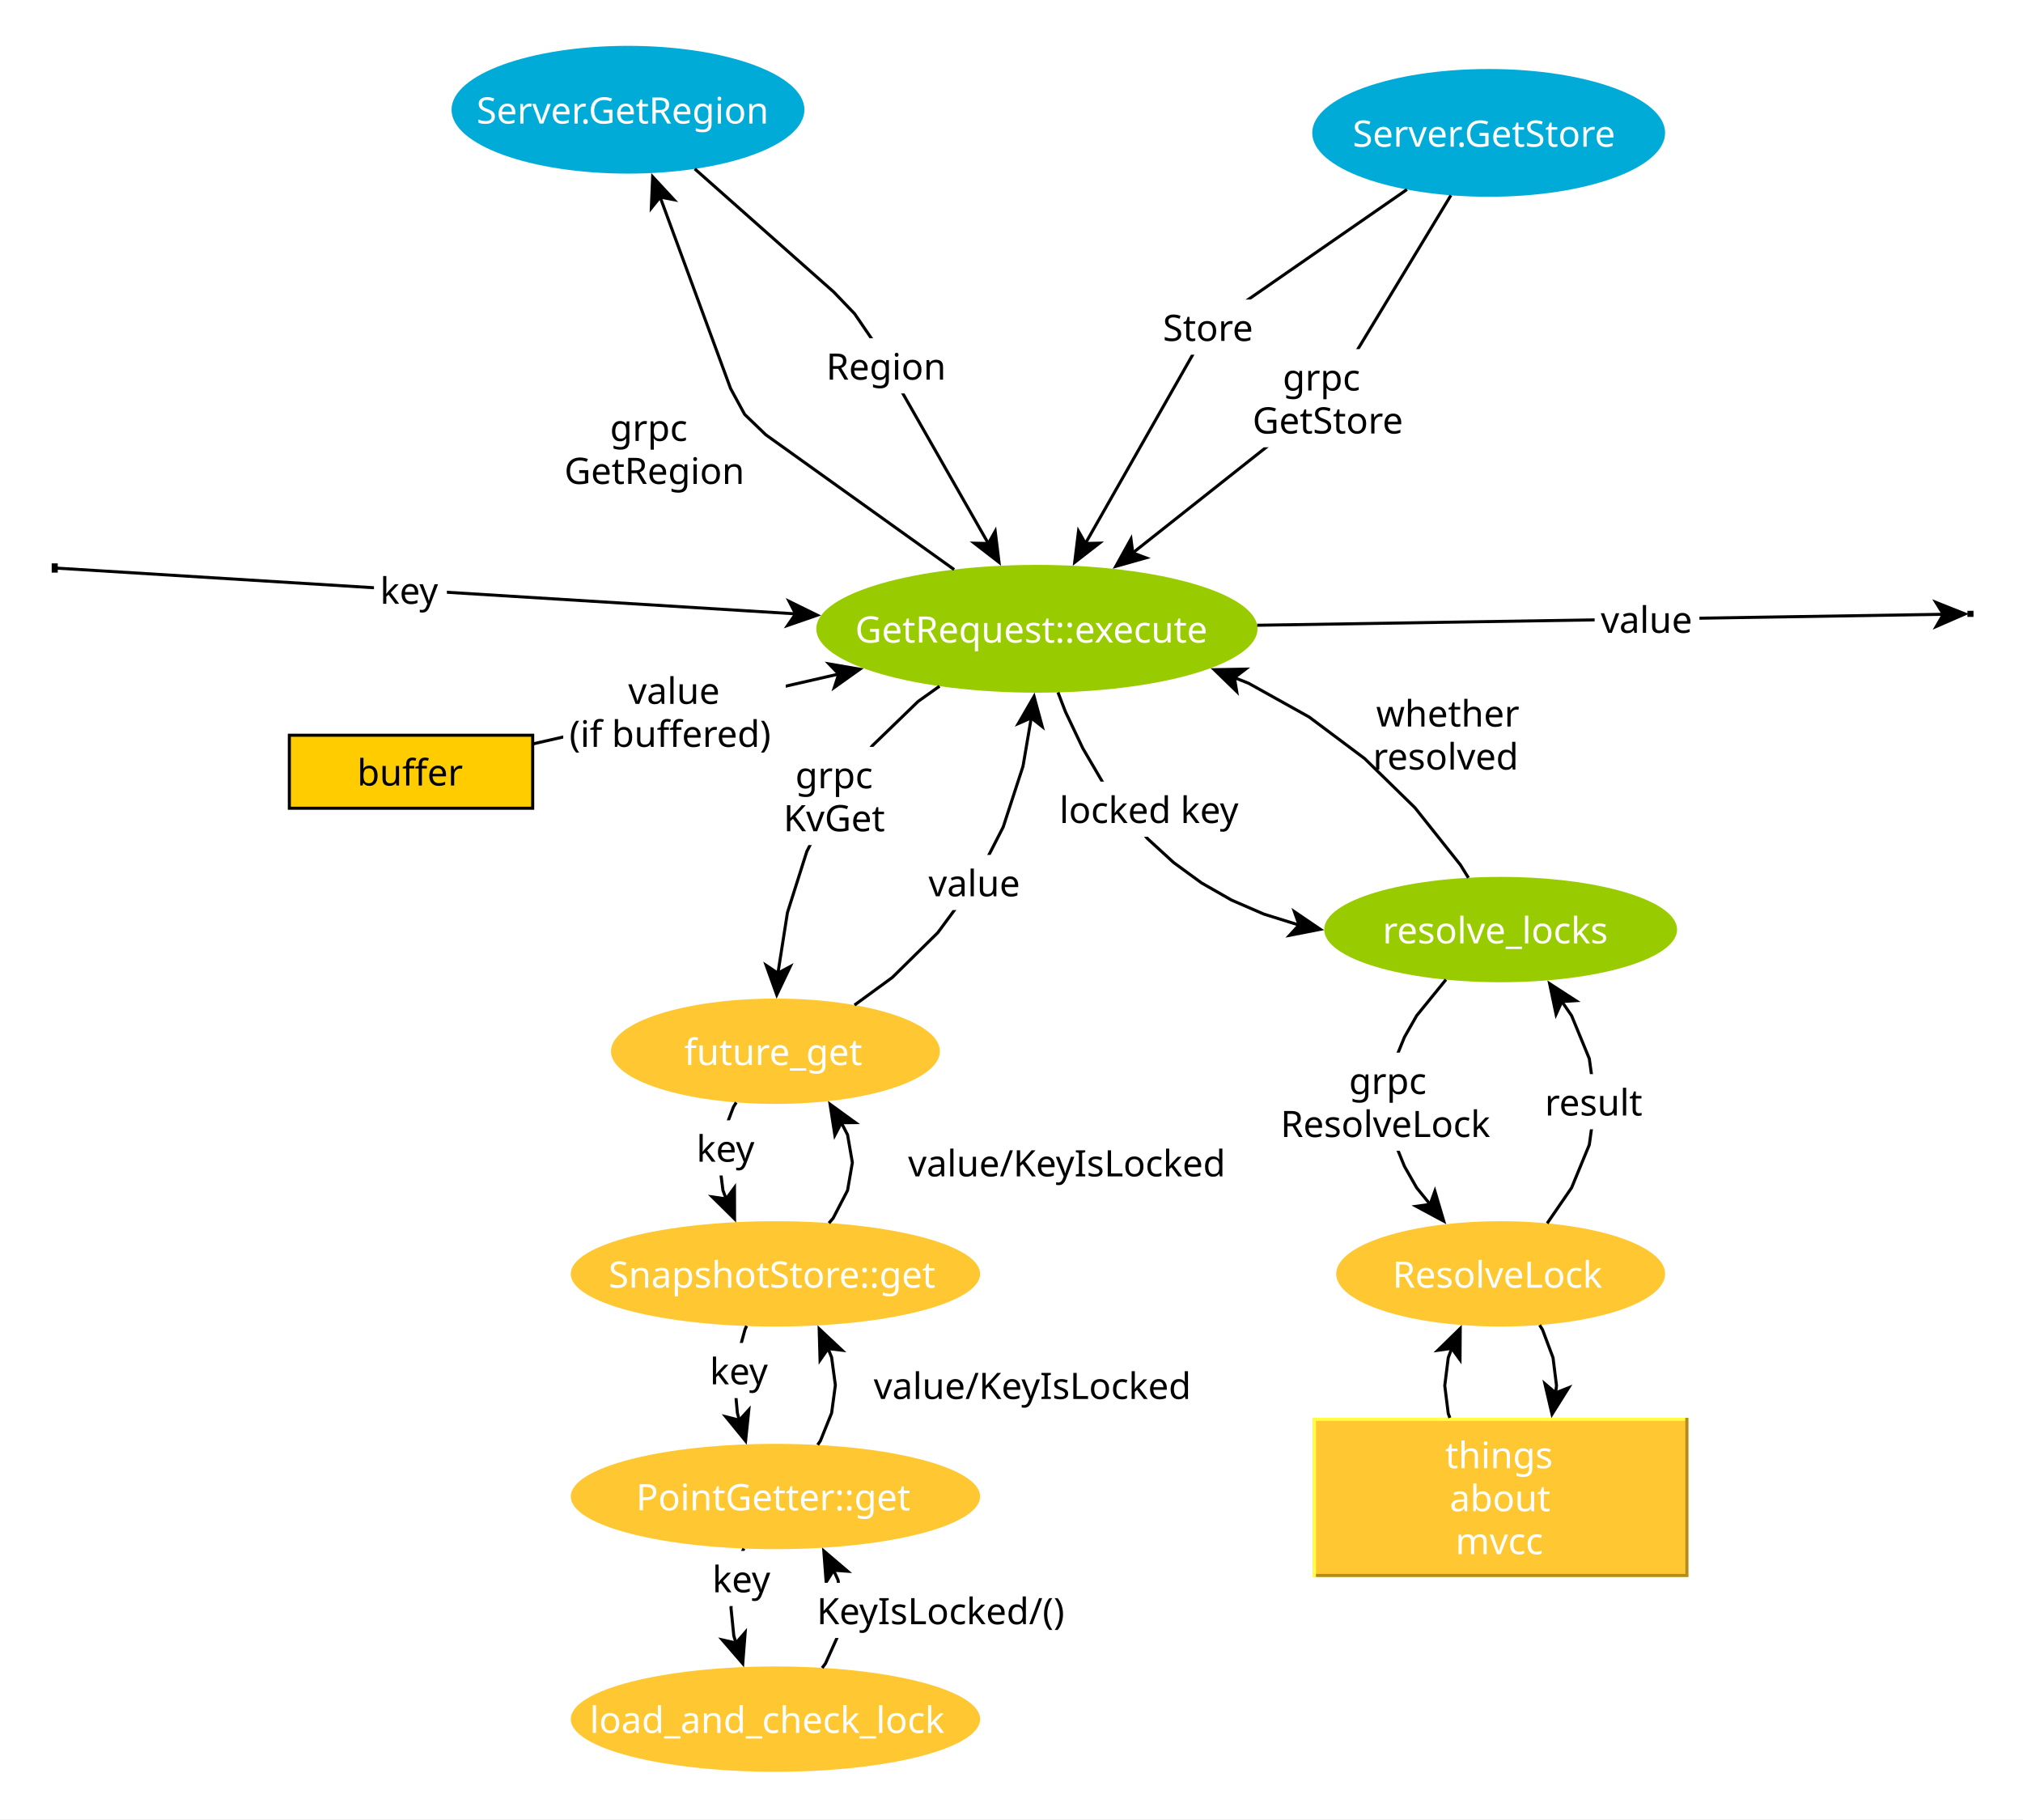
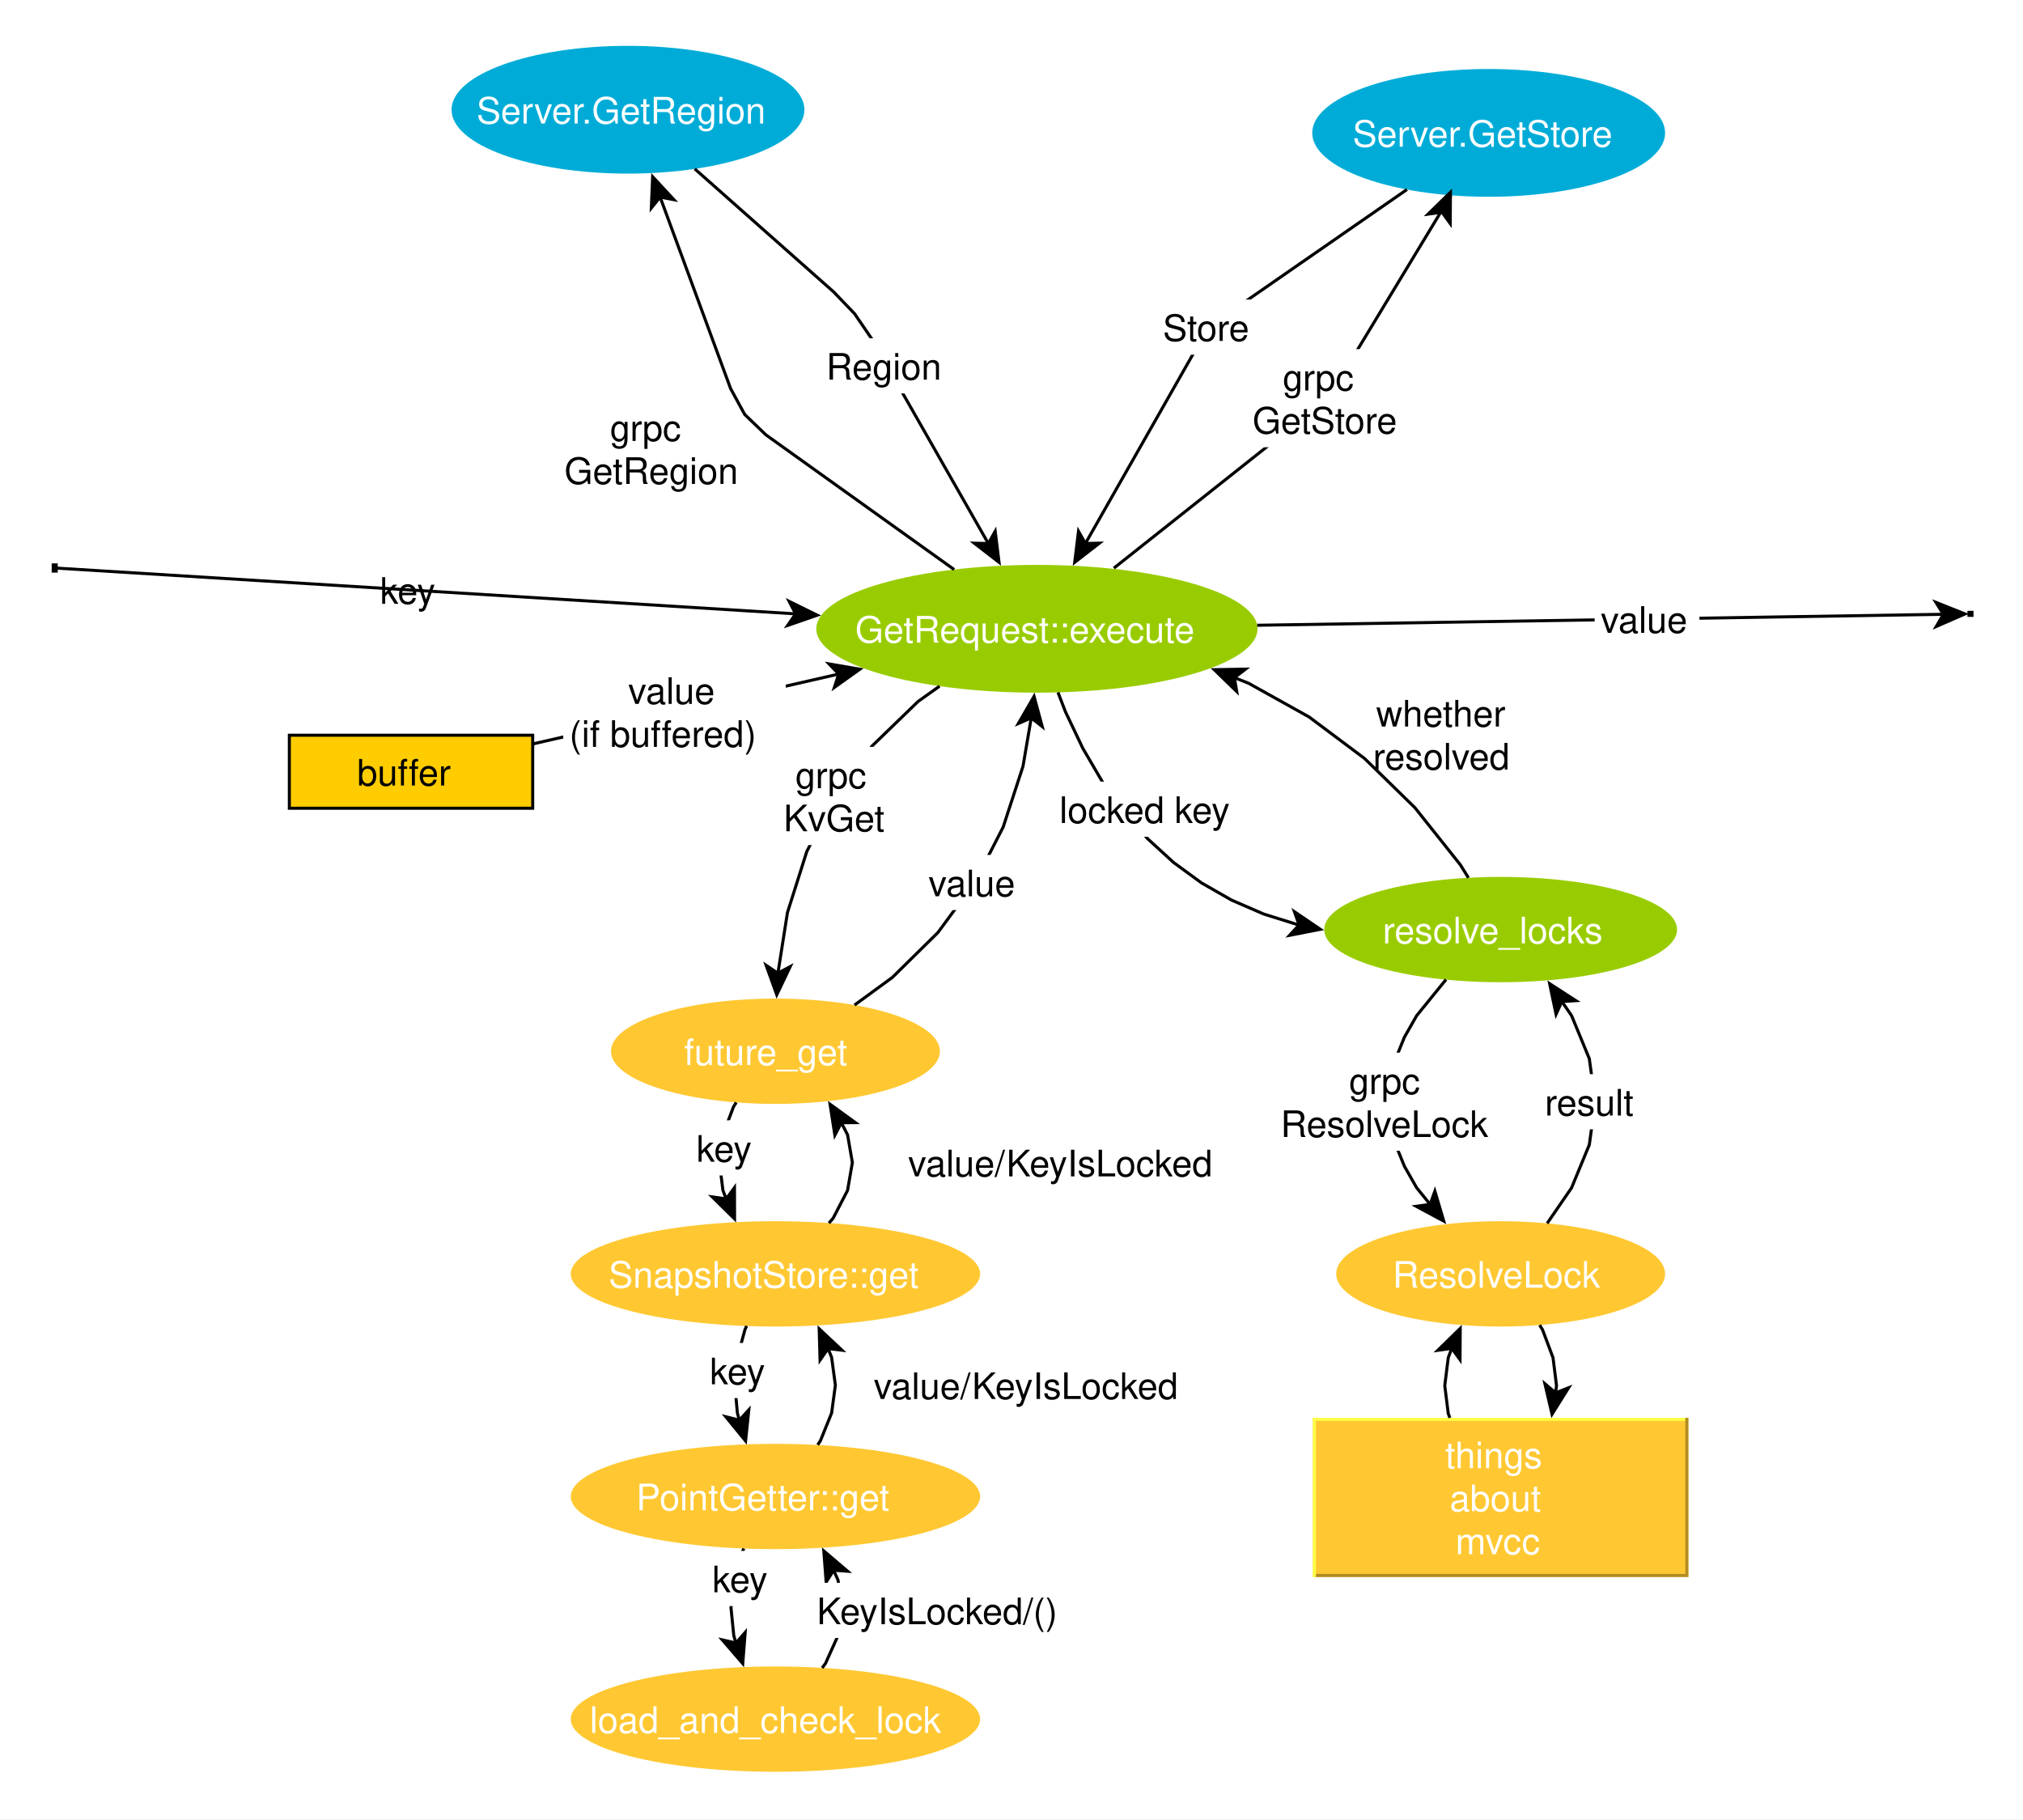
- <svg xmlns="http://www.w3.org/2000/svg" fill-opacity="1" color-rendering="auto" color-interpolation="auto" text-rendering="auto" stroke="black" stroke-linecap="square" width="665" stroke-miterlimit="10" shape-rendering="auto" stroke-opacity="1" fill="black" stroke-dasharray="none" font-weight="normal" stroke-width="1" height="598" font-family="'Dialog'" font-style="normal" stroke-linejoin="miter" font-size="12px" stroke-dashoffset="0" image-rendering="auto">
-   <defs id="genericDefs" />
-   <g>
-     <defs id="defs1">
-       <clipPath clipPathUnits="userSpaceOnUse" id="clipPath1">
-         <path d="M0 0 L665 0 L665 598 L0 598 L0 0 Z" />
-       </clipPath>
-       <clipPath clipPathUnits="userSpaceOnUse" id="clipPath2">
-         <path d="M596 871 L1261 871 L1261 1469 L596 1469 L596 871 Z" />
-       </clipPath>
-     </defs>
-     <g fill="white" text-rendering="geometricPrecision" shape-rendering="geometricPrecision" transform="translate(-596,-871)" stroke="white">
-       <rect x="596" width="665" height="598" y="871" clip-path="url(#clipPath2)" stroke="none" />
-     </g>
-     <g fill="rgb(153,204,0)" text-rendering="geometricPrecision" shape-rendering="geometricPrecision" transform="matrix(1,0,0,1,-596,-871)" stroke="rgb(153,204,0)">
-       <ellipse rx="72.52" ry="21" clip-path="url(#clipPath2)" cx="936.854" cy="1077.682" stroke="none" />
-     </g>
-     <g stroke-linecap="butt" transform="matrix(1,0,0,1,-596,-871)" fill="white" text-rendering="geometricPrecision" font-family="sans-serif" shape-rendering="geometricPrecision" stroke="white" stroke-miterlimit="1.45">
-       <text x="877.103" xml:space="preserve" y="1082.217" clip-path="url(#clipPath2)" stroke="none">GetRequest::execute</text>
-     </g>
-     <g fill="rgb(0,172,215)" text-rendering="geometricPrecision" shape-rendering="geometricPrecision" transform="matrix(1,0,0,1,-596,-871)" stroke="rgb(0,172,215)">
-       <ellipse rx="58" ry="21" clip-path="url(#clipPath2)" cx="802.429" cy="907.067" stroke="none" />
-     </g>
-     <g stroke-linecap="butt" transform="matrix(1,0,0,1,-596,-871)" fill="white" text-rendering="geometricPrecision" font-family="sans-serif" shape-rendering="geometricPrecision" stroke="white" stroke-miterlimit="1.45">
-       <text x="752.653" xml:space="preserve" y="911.602" clip-path="url(#clipPath2)" stroke="none">Server.GetRegion</text>
-     </g>
-     <g fill="rgb(255,204,0)" text-rendering="geometricPrecision" shape-rendering="geometricPrecision" transform="matrix(1,0,0,1,-596,-871)" stroke="rgb(255,204,0)">
-       <rect x="691.111" width="80" height="24" y="1112.67" clip-path="url(#clipPath2)" stroke="none" />
-     </g>
-     <g text-rendering="geometricPrecision" stroke-miterlimit="1.45" shape-rendering="geometricPrecision" transform="matrix(1,0,0,1,-596,-871)" stroke-linecap="butt">
-       <rect fill="none" x="691.111" width="80" height="24" y="1112.67" clip-path="url(#clipPath2)" />
-       <text x="713.401" xml:space="preserve" y="1129.205" clip-path="url(#clipPath2)" font-family="sans-serif" stroke="none">buffer</text>
-     </g>
-     <g fill="rgb(0,172,215)" text-rendering="geometricPrecision" shape-rendering="geometricPrecision" transform="matrix(1,0,0,1,-596,-871)" stroke="rgb(0,172,215)">
-       <ellipse rx="58" ry="21" clip-path="url(#clipPath2)" cx="1085.352" cy="914.682" stroke="none" />
-     </g>
-     <g stroke-linecap="butt" transform="matrix(1,0,0,1,-596,-871)" fill="white" text-rendering="geometricPrecision" font-family="sans-serif" shape-rendering="geometricPrecision" stroke="white" stroke-miterlimit="1.45">
-       <text x="1040.639" xml:space="preserve" y="919.217" clip-path="url(#clipPath2)" stroke="none">Server.GetStore</text>
-     </g>
-     <g fill="rgb(255,200,50)" text-rendering="geometricPrecision" shape-rendering="geometricPrecision" transform="matrix(1,0,0,1,-596,-871)" stroke="rgb(255,200,50)">
-       <ellipse rx="54.062" ry="17.309" clip-path="url(#clipPath2)" cx="850.902" cy="1216.545" stroke="none" />
-     </g>
-     <g stroke-linecap="butt" transform="matrix(1,0,0,1,-596,-871)" fill="white" text-rendering="geometricPrecision" font-family="sans-serif" shape-rendering="geometricPrecision" stroke="white" stroke-miterlimit="1.45">
-       <text x="820.879" xml:space="preserve" y="1221.081" clip-path="url(#clipPath2)" stroke="none">future_get</text>
-     </g>
-     <g fill="rgb(255,204,0)" text-rendering="geometricPrecision" shape-rendering="geometricPrecision" transform="matrix(1,0,0,1,-596,-871)" stroke="rgb(255,204,0)">
-       <rect x="1070.994" width="1" height="1" y="1160.833" clip-path="url(#clipPath2)" stroke="none" />
-     </g>
-     <g text-rendering="geometricPrecision" stroke-miterlimit="1.45" shape-rendering="geometricPrecision" transform="matrix(1,0,0,1,-596,-871)" stroke-linecap="butt">
-       <rect fill="none" x="1070.994" width="1" height="1" y="1160.833" clip-path="url(#clipPath2)" />
-     </g>
-     <g fill="rgb(255,200,50)" text-rendering="geometricPrecision" shape-rendering="geometricPrecision" transform="matrix(1,0,0,1,-596,-871)" stroke="rgb(255,200,50)">
-       <ellipse rx="67.281" ry="17.309" clip-path="url(#clipPath2)" cx="850.902" cy="1289.722" stroke="none" />
-     </g>
-     <g stroke-linecap="butt" transform="matrix(1,0,0,1,-596,-871)" fill="white" text-rendering="geometricPrecision" font-family="sans-serif" shape-rendering="geometricPrecision" stroke="white" stroke-miterlimit="1.45">
-       <text x="796.062" xml:space="preserve" y="1294.257" clip-path="url(#clipPath2)" stroke="none">SnapshotStore::get</text>
-     </g>
-     <g fill="rgb(255,200,50)" text-rendering="geometricPrecision" shape-rendering="geometricPrecision" transform="matrix(1,0,0,1,-596,-871)" stroke="rgb(255,200,50)">
-       <ellipse rx="67.281" ry="17.309" clip-path="url(#clipPath2)" cx="850.902" cy="1362.898" stroke="none" />
-     </g>
-     <g stroke-linecap="butt" transform="matrix(1,0,0,1,-596,-871)" fill="white" text-rendering="geometricPrecision" font-family="sans-serif" shape-rendering="geometricPrecision" stroke="white" stroke-miterlimit="1.45">
-       <text x="805.108" xml:space="preserve" y="1367.434" clip-path="url(#clipPath2)" stroke="none">PointGetter::get</text>
-     </g>
-     <g fill="rgb(255,200,50)" text-rendering="geometricPrecision" shape-rendering="geometricPrecision" transform="matrix(1,0,0,1,-596,-871)" stroke="rgb(255,200,50)">
-       <ellipse rx="67.281" ry="17.309" clip-path="url(#clipPath2)" cx="850.902" cy="1436.075" stroke="none" />
-     </g>
-     <g stroke-linecap="butt" transform="matrix(1,0,0,1,-596,-871)" fill="white" text-rendering="geometricPrecision" font-family="sans-serif" shape-rendering="geometricPrecision" stroke="white" stroke-miterlimit="1.45">
-       <text x="789.859" xml:space="preserve" y="1440.61" clip-path="url(#clipPath2)" stroke="none">load_and_check_lock</text>
-     </g>
-     <g fill="rgb(153,204,0)" text-rendering="geometricPrecision" shape-rendering="geometricPrecision" transform="matrix(1,0,0,1,-596,-871)" stroke="rgb(153,204,0)">
-       <ellipse rx="58" ry="17.309" clip-path="url(#clipPath2)" cx="1089.29" cy="1176.549" stroke="none" />
-     </g>
-     <g stroke-linecap="butt" transform="matrix(1,0,0,1,-596,-871)" fill="white" text-rendering="geometricPrecision" font-family="sans-serif" shape-rendering="geometricPrecision" stroke="white" stroke-miterlimit="1.45">
-       <text x="1050.506" xml:space="preserve" y="1181.085" clip-path="url(#clipPath2)" stroke="none">resolve_locks</text>
-     </g>
-     <g fill="rgb(255,200,50)" text-rendering="geometricPrecision" shape-rendering="geometricPrecision" transform="matrix(1,0,0,1,-596,-871)" stroke="rgb(255,200,50)">
-       <ellipse rx="54.062" ry="17.309" clip-path="url(#clipPath2)" cx="1089.29" cy="1289.722" stroke="none" />
-     </g>
-     <g stroke-linecap="butt" transform="matrix(1,0,0,1,-596,-871)" fill="white" text-rendering="geometricPrecision" font-family="sans-serif" shape-rendering="geometricPrecision" stroke="white" stroke-miterlimit="1.45">
-       <text x="1053.761" xml:space="preserve" y="1294.257" clip-path="url(#clipPath2)" stroke="none">ResolveLock</text>
-     </g>
-     <g fill="rgb(255,204,0)" text-rendering="geometricPrecision" shape-rendering="geometricPrecision" transform="matrix(1,0,0,1,-596,-871)" stroke="rgb(255,204,0)">
-       <rect x="1243.228" width="1" height="1" y="1072.273" clip-path="url(#clipPath2)" stroke="none" />
-     </g>
-     <g text-rendering="geometricPrecision" stroke-miterlimit="1.45" shape-rendering="geometricPrecision" transform="matrix(1,0,0,1,-596,-871)" stroke-linecap="butt">
-       <rect fill="none" x="1243.228" width="1" height="1" y="1072.273" clip-path="url(#clipPath2)" />
-     </g>
-     <g fill="rgb(255,204,0)" text-rendering="geometricPrecision" shape-rendering="geometricPrecision" transform="matrix(1,0,0,1,-596,-871)" stroke="rgb(255,204,0)">
-       <rect x="613.489" width="1" height="2.038" y="1056.682" clip-path="url(#clipPath2)" stroke="none" />
-     </g>
-     <g text-rendering="geometricPrecision" stroke-miterlimit="1.45" shape-rendering="geometricPrecision" transform="matrix(1,0,0,1,-596,-871)" stroke-linecap="butt">
-       <rect fill="none" x="613.489" width="1" height="2.038" y="1056.682" clip-path="url(#clipPath2)" />
-     </g>
-     <g fill="rgb(255,200,50)" text-rendering="geometricPrecision" shape-rendering="geometricPrecision" transform="matrix(1,0,0,1,-596,-871)" stroke="rgb(255,200,50)">
-       <rect x="1027.578" width="123.423" height="52.318" y="1337.03" clip-path="url(#clipPath2)" stroke="none" />
-       <rect x="1027.578" y="1337.03" clip-path="url(#clipPath2)" fill="rgb(255,255,71)" width="1" height="52.318" stroke="none" />
-       <rect x="1028.578" y="1337.03" clip-path="url(#clipPath2)" fill="rgb(255,255,71)" width="121.423" height="1" stroke="none" />
-       <rect x="1028.578" y="1388.349" clip-path="url(#clipPath2)" fill="rgb(178,140,35)" width="122.423" height="1" stroke="none" />
-       <rect x="1150.001" y="1337.03" clip-path="url(#clipPath2)" fill="rgb(178,140,35)" width="1" height="51.318" stroke="none" />
-     </g>
-     <g stroke-linecap="butt" transform="matrix(1,0,0,1,-596,-871)" fill="white" text-rendering="geometricPrecision" font-family="sans-serif" shape-rendering="geometricPrecision" stroke="white" stroke-miterlimit="1.45">
-       <text x="1071.064" xml:space="preserve" y="1353.592" clip-path="url(#clipPath2)" stroke="none">things</text>
-       <text x="1072.546" xml:space="preserve" y="1367.725" clip-path="url(#clipPath2)" stroke="none">about</text>
-       <text x="1074.436" xml:space="preserve" y="1381.858" clip-path="url(#clipPath2)" stroke="none">mvcc</text>
-       <path fill="none" d="M909.649 1058.215 L847.746 1013.921 L840.784 1007.21 L836.16 998.717 L812.853 935.39" clip-path="url(#clipPath2)" stroke="black" />
-       <path fill="black" d="M810.09 927.883 L809.542 940.871 L813.198 936.329 L818.927 937.417 Z" clip-path="url(#clipPath2)" stroke="none" />
-       <text fill="black" x="796.516" xml:space="preserve" y="1015.932" clip-path="url(#clipPath2)" stroke="none">grpc </text>
-       <text fill="black" x="781.516" xml:space="preserve" y="1030.065" clip-path="url(#clipPath2)" stroke="none">GetRegion</text>
-       <path fill="none" d="M824.375 926.505 L870.066 966.976 L876.918 974.121 L882.503 982.295 L921.087 1050.011" clip-path="url(#clipPath2)" stroke="black" />
-       <path fill="black" d="M925.048 1056.962 L923.451 1044.06 L920.592 1049.142 L914.763 1049.011 Z" clip-path="url(#clipPath2)" stroke="none" />
-       <rect x="865.587" width="44.043" height="18.133" y="982.188" clip-path="url(#clipPath2)" stroke="none" />
-       <text fill="black" x="867.587" xml:space="preserve" y="995.79" clip-path="url(#clipPath2)" stroke="none">Region</text>
-       <path fill="none" d="M771.111 1115.535 L872.114 1092.467" clip-path="url(#clipPath2)" stroke="black" />
-       <path fill="black" d="M879.913 1090.686 L867.101 1088.483 L871.139 1092.69 L869.327 1098.232 Z" clip-path="url(#clipPath2)" stroke="none" />
-       <rect x="781.152" width="73.141" height="32.266" y="1088.756" clip-path="url(#clipPath2)" stroke="none" />
-       <text fill="black" x="802.503" xml:space="preserve" y="1102.358" clip-path="url(#clipPath2)" stroke="none">value</text>
-       <text fill="black" x="783.153" xml:space="preserve" y="1116.491" clip-path="url(#clipPath2)" stroke="none">(if buffered)</text>
-       <path fill="none" d="M1058.493 933.294 L1001.436 972.832 L994.036 979.278 L988.275 987.222 L952.586 1050.006" clip-path="url(#clipPath2)" stroke="black" />
-       <path fill="black" d="M948.633 1056.96 L958.91 1048.999 L953.08 1049.136 L950.216 1044.057 Z" clip-path="url(#clipPath2)" stroke="none" />
-       <rect x="976.258" width="33.918" height="18.133" y="969.462" clip-path="url(#clipPath2)" stroke="none" />
-       <text fill="black" x="978.258" xml:space="preserve" y="983.063" clip-path="url(#clipPath2)" stroke="none">Store</text>
-       <path fill="none" d="M1072.944 935.195 L1037.781 993.331 L1031.939 1001.3 L1024.765 1008.094 L968.041 1052.995" clip-path="url(#clipPath2)" stroke="black" />
-       <path fill="black" d="M961.769 1057.96 L974.281 1054.432 L968.825 1052.374 L968.074 1046.592 Z" clip-path="url(#clipPath2)" stroke="none" />
-       <rect x="1005.724" width="53.764" height="32.266" y="985.755" clip-path="url(#clipPath2)" stroke="none" />
-       <text fill="black" x="1017.661" xml:space="preserve" y="999.356" clip-path="url(#clipPath2)" stroke="none">grpc </text>
-       <text fill="black" x="1007.724" xml:space="preserve" y="1013.489" clip-path="url(#clipPath2)" stroke="none">GetStore</text>
-       <path fill="none" d="M904.841 1096.552 L897.824 1101.54 L882.695 1116.183 L870.489 1132.637 L861.207 1150.899 L854.848 1170.972 L851.673 1191.203 L851.67 1191.303" clip-path="url(#clipPath2)" stroke="black" />
-       <path fill="black" d="M851.272 1199.293 L856.864 1187.557 L851.72 1190.304 L846.876 1187.059 Z" clip-path="url(#clipPath2)" stroke="none" />
-       <rect x="851.544" width="37.891" height="32.266" y="1116.504" clip-path="url(#clipPath2)" stroke="none" />
-       <text fill="black" x="857.443" xml:space="preserve" y="1130.105" clip-path="url(#clipPath2)" stroke="none">grpc</text>
-       <text fill="black" x="853.544" xml:space="preserve" y="1144.238" clip-path="url(#clipPath2)" stroke="none">KvGet</text>
-       <path fill="none" d="M876.901 1201.362 L889.307 1192.301 L904.281 1177.56 L916.434 1161.075 L925.769 1142.844 L932.283 1122.869 L935.042 1106.653 L935.046 1106.553" clip-path="url(#clipPath2)" stroke="black" />
-       <path fill="black" d="M936.082 1098.62 L929.57 1109.871 L934.916 1107.544 L939.485 1111.167 Z" clip-path="url(#clipPath2)" stroke="none" />
-       <rect x="899.215" width="34.44" height="18.133" y="1152.009" clip-path="url(#clipPath2)" stroke="none" />
-       <text fill="black" x="901.215" xml:space="preserve" y="1165.61" clip-path="url(#clipPath2)" stroke="none">value</text>
-       <path fill="none" d="M838.02 1233.375 L837.099 1234.84 L833.648 1243.987 L832.497 1253.134 L833.648 1262.281 L834.817 1265.38 L834.87 1265.465" clip-path="url(#clipPath2)" stroke="black" />
-       <path fill="black" d="M837.968 1272.841 L837.931 1259.841 L834.483 1264.543 L828.712 1263.713 Z" clip-path="url(#clipPath2)" stroke="none" />
-       <rect x="822.938" width="23.969" height="18.133" y="1239.247" clip-path="url(#clipPath2)" stroke="none" />
-       <text fill="black" x="824.938" xml:space="preserve" y="1252.849" clip-path="url(#clipPath2)" stroke="none">key</text>
-       <path fill="none" d="M868.478 1273.036 L869.867 1271.428 L874.609 1262.281 L876.189 1253.134 L874.609 1243.987 L872.419 1239.762 L872.354 1239.687" clip-path="url(#clipPath2)" stroke="black" />
-       <path fill="black" d="M868.18 1232.862 L870.175 1245.708 L872.875 1240.54 L878.706 1240.491 Z" clip-path="url(#clipPath2)" stroke="none" />
-       <text fill="black" x="894.515" xml:space="preserve" y="1257.669" clip-path="url(#clipPath2)" stroke="none">value/KeyIsLocked</text>
-       <path fill="none" d="M841.433 1306.837 L840.895 1308.016 L838.393 1317.163 L837.559 1326.31 L838.393 1335.457 L839.123 1338.124 L839.164 1338.215" clip-path="url(#clipPath2)" stroke="black" />
-       <path fill="black" d="M841.461 1345.878 L842.805 1332.948 L838.877 1337.257 L833.226 1335.819 Z" clip-path="url(#clipPath2)" stroke="none" />
-       <rect x="827.333" width="23.969" height="18.133" y="1312.424" clip-path="url(#clipPath2)" stroke="none" />
-       <text fill="black" x="829.333" xml:space="preserve" y="1326.025" clip-path="url(#clipPath2)" stroke="none">key</text>
-       <path fill="none" d="M864.787 1345.926 L865.677 1344.604 L869.37 1335.457 L870.602 1326.31 L869.37 1317.163 L868.086 1313.982 L868.03 1313.899" clip-path="url(#clipPath2)" stroke="black" />
-       <path fill="black" d="M864.747 1306.604 L865.112 1319.599 L868.441 1314.811 L874.231 1315.494 Z" clip-path="url(#clipPath2)" stroke="none" />
-       <text fill="black" x="883.207" xml:space="preserve" y="1330.845" clip-path="url(#clipPath2)" stroke="none">value/KeyIsLocked</text>
-       <path fill="none" d="M840.534 1380.013 L839.946 1381.192 L837.207 1390.34 L836.294 1399.487 L837.207 1408.633 L838.024 1411.364 L838.069 1411.453" clip-path="url(#clipPath2)" stroke="black" />
-       <path fill="black" d="M840.565 1419.054 L841.571 1406.093 L837.757 1410.503 L832.071 1409.213 Z" clip-path="url(#clipPath2)" stroke="none" />
-       <rect x="828.158" width="23.969" height="18.133" y="1380.78" clip-path="url(#clipPath2)" stroke="none" />
-       <text fill="black" x="830.158" xml:space="preserve" y="1394.382" clip-path="url(#clipPath2)" stroke="none">key</text>
-       <path fill="none" d="M866.255 1419.246 L867.353 1417.781 L871.466 1408.633 L872.837 1399.487 L871.466 1390.34 L869.897 1386.851 L869.837 1386.77" clip-path="url(#clipPath2)" stroke="black" />
-       <path fill="black" d="M866.211 1379.639 L867.194 1392.602 L870.29 1387.662 L876.107 1388.069 Z" clip-path="url(#clipPath2)" stroke="none" />
-       <rect x="862.489" width="89.629" height="18.133" y="1391.272" clip-path="url(#clipPath2)" stroke="none" />
-       <text fill="black" x="864.489" xml:space="preserve" y="1404.874" clip-path="url(#clipPath2)" stroke="none">KeyIsLocked/()</text>
-       <path fill="none" d="M943.784 1098.584 L946.233 1104.958 L951.959 1116.998 L958.376 1127.972 L965.485 1137.88 L973.284 1146.724 L981.775 1154.501 L990.957 1161.213 L1000.829 1166.86 L1011.393 1171.441 L1022.648 1174.956 L1023.444 1175.119" clip-path="url(#clipPath2)" stroke="black" />
-       <path fill="black" d="M1031.281 1176.726 L1020.53 1169.418 L1022.465 1174.918 L1018.521 1179.214 Z" clip-path="url(#clipPath2)" stroke="none" />
-       <rect x="942.259" width="66.004" height="18.133" y="1127.914" clip-path="url(#clipPath2)" stroke="none" />
-       <text fill="black" x="944.259" xml:space="preserve" y="1141.516" clip-path="url(#clipPath2)" stroke="none">locked key</text>
-       <path fill="none" d="M1078.702 1159.533 L1076.035 1155.248 L1061.124 1136.502 L1044.555 1120.31 L1026.33 1106.674 L1006.447 1095.593 L1001.39 1093.592" clip-path="url(#clipPath2)" stroke="black" />
-       <path fill="black" d="M993.952 1090.648 L1003.269 1099.713 L1002.32 1093.96 L1006.949 1090.415 Z" clip-path="url(#clipPath2)" stroke="none" />
-       <text fill="black" x="1048.371" xml:space="preserve" y="1109.819" clip-path="url(#clipPath2)" stroke="none">whether</text>
-       <text fill="black" x="1047.325" xml:space="preserve" y="1123.952" clip-path="url(#clipPath2)" stroke="none">resolved</text>
-       <path fill="none" d="M1071.324 1192.989 L1061.687 1204.842 L1057.662 1211.916 L1054.787 1218.989 L1053.062 1226.062 L1052.487 1233.136 L1053.062 1240.209 L1054.787 1247.282 L1057.662 1254.356 L1061.687 1261.429 L1066.367 1267.185" clip-path="url(#clipPath2)" stroke="black" />
-       <path fill="black" d="M1071.414 1273.393 L1067.724 1260.927 L1065.736 1266.409 L1059.964 1267.236 Z" clip-path="url(#clipPath2)" stroke="none" />
-       <rect x="1014.958" width="75.057" height="32.266" y="1217.003" clip-path="url(#clipPath2)" stroke="none" />
-       <text fill="black" x="1039.441" xml:space="preserve" y="1230.604" clip-path="url(#clipPath2)" stroke="none">grpc</text>
-       <text fill="black" x="1016.958" xml:space="preserve" y="1244.737" clip-path="url(#clipPath2)" stroke="none">ResolveLock</text>
-       <path fill="none" d="M1104.582 1273.116 L1112.609 1261.429 L1118.439 1247.282 L1120.382 1233.136 L1118.439 1218.989 L1112.609 1204.842 L1109.187 1199.86" clip-path="url(#clipPath2)" stroke="black" />
-       <path fill="black" d="M1104.658 1193.266 L1107.33 1205.988 L1109.753 1200.684 L1115.573 1200.326 Z" clip-path="url(#clipPath2)" stroke="none" />
-       <rect x="1101.824" width="37.117" height="18.133" y="1224.069" clip-path="url(#clipPath2)" stroke="none" />
-       <text fill="black" x="1103.824" xml:space="preserve" y="1237.671" clip-path="url(#clipPath2)" stroke="none">result</text>
-       <path fill="none" d="M1009.263 1076.523 L1235.229 1072.909" clip-path="url(#clipPath2)" stroke="black" />
-       <path fill="black" d="M1243.228 1072.781 L1231.15 1067.973 L1234.23 1072.925 L1231.31 1077.972 Z" clip-path="url(#clipPath2)" stroke="none" />
-       <rect x="1120.191" width="34.44" height="18.133" y="1065.407" clip-path="url(#clipPath2)" stroke="none" />
-       <text fill="black" x="1122.191" xml:space="preserve" y="1079.009" clip-path="url(#clipPath2)" stroke="none">value</text>
-       <path fill="none" d="M614.489 1057.732 L857.951 1072.799" clip-path="url(#clipPath2)" stroke="black" />
-       <path fill="black" d="M865.936 1073.293 L854.268 1067.561 L856.953 1072.737 L853.65 1077.542 Z" clip-path="url(#clipPath2)" stroke="none" />
-       <rect x="718.935" width="23.969" height="18.133" y="1055.871" clip-path="url(#clipPath2)" stroke="none" />
-       <text fill="black" x="720.935" xml:space="preserve" y="1069.472" clip-path="url(#clipPath2)" stroke="none">key</text>
-       <path fill="none" d="M1102.101 1306.546 L1103.065 1308.089 L1106.509 1317.272 L1107.657 1326.456 L1107.32 1329.151 L1107.284 1329.244" clip-path="url(#clipPath2)" stroke="black" />
-       <path fill="black" d="M1105.968 1337.135 L1112.875 1326.122 L1107.449 1328.258 L1103.011 1324.476 Z" clip-path="url(#clipPath2)" stroke="none" />
-       <path fill="none" d="M1072.595 1337.038 L1072.071 1335.639 L1070.923 1326.456 L1072.071 1317.272 L1073.334 1313.903 L1073.387 1313.818" clip-path="url(#clipPath2)" stroke="black" />
-       <path fill="black" d="M1076.517 1306.455 L1067.221 1315.543 L1072.996 1314.738 L1076.424 1319.455 Z" clip-path="url(#clipPath2)" stroke="none" />
+ <svg xmlns="http://www.w3.org/2000/svg" width="665px" height="598px" viewBox="0 0 665 598" version="1.1">
+   <g id="页面-1" stroke="none" stroke-width="1" fill="none" fill-rule="evenodd">
+     <g id="编组">
+       <rect id="矩形" fill="#FFFFFF" fill-rule="nonzero" x="0" y="0" width="665" height="598" />
+       <ellipse id="椭圆形" fill="#99CC00" fill-rule="nonzero" cx="340.854" cy="206.682" rx="72.52" ry="21" />
+       <text id="GetRequest::execute" fill="#FFFFFF" fill-rule="nonzero" font-family="Helvetica" font-size="12" font-weight="normal">
+         <tspan x="281.103" y="211.217">GetRequest::execute</tspan>
+       </text>
+       <ellipse id="椭圆形" fill="#00ACD7" fill-rule="nonzero" cx="206.429" cy="36.066" rx="58" ry="21" />
+       <text id="Server.GetRegion" fill="#FFFFFF" fill-rule="nonzero" font-family="Helvetica" font-size="12" font-weight="normal">
+         <tspan x="156.653" y="40.602">Server.GetRegion</tspan>
+       </text>
+       <rect id="矩形" fill="#FFCC00" fill-rule="nonzero" x="95.111" y="241.67" width="80" height="24" />
+       <rect id="矩形" stroke="#000000" x="95.111" y="241.67" width="80" height="24" />
+       <text id="buffer" fill="#000000" fill-rule="nonzero" font-family="Helvetica" font-size="12" font-weight="normal">
+         <tspan x="117.401" y="258.205">buffer</tspan>
+       </text>
+       <ellipse id="椭圆形" fill="#00ACD7" fill-rule="nonzero" cx="489.352" cy="43.682" rx="58" ry="21" />
+       <text id="Server.GetStore" fill="#FFFFFF" fill-rule="nonzero" font-family="Helvetica" font-size="12" font-weight="normal">
+         <tspan x="444.639" y="48.217">Server.GetStore</tspan>
+       </text>
+       <ellipse id="椭圆形" fill="#FFC832" fill-rule="nonzero" cx="254.902" cy="345.546" rx="54.062" ry="17.309" />
+       <text id="future_get" fill="#FFFFFF" fill-rule="nonzero" font-family="Helvetica" font-size="12" font-weight="normal">
+         <tspan x="224.879" y="350.081">future_get</tspan>
+       </text>
+       <rect id="矩形" fill="#FFCC00" fill-rule="nonzero" x="474.994" y="289.833" width="1" height="1" />
+       <rect id="矩形" stroke="#000000" x="474.994" y="289.833" width="1" height="1" />
+       <ellipse id="椭圆形" fill="#FFC832" fill-rule="nonzero" cx="254.902" cy="418.722" rx="67.281" ry="17.309" />
+       <text id="SnapshotStore::get" fill="#FFFFFF" fill-rule="nonzero" font-family="Helvetica" font-size="12" font-weight="normal">
+         <tspan x="200.061" y="423.257">SnapshotStore::get</tspan>
+       </text>
+       <ellipse id="椭圆形" fill="#FFC832" fill-rule="nonzero" cx="254.902" cy="491.898" rx="67.281" ry="17.309" />
+       <text id="PointGetter::get" fill="#FFFFFF" fill-rule="nonzero" font-family="Helvetica" font-size="12" font-weight="normal">
+         <tspan x="209.108" y="496.433">PointGetter::get</tspan>
+       </text>
+       <ellipse id="椭圆形" fill="#FFC832" fill-rule="nonzero" cx="254.902" cy="565.075" rx="67.281" ry="17.309" />
+       <text id="load_and_check_lock" fill="#FFFFFF" fill-rule="nonzero" font-family="Helvetica" font-size="12" font-weight="normal">
+         <tspan x="193.859" y="569.61">load_and_check_lock</tspan>
+       </text>
+       <ellipse id="椭圆形" fill="#99CC00" fill-rule="nonzero" cx="493.29" cy="305.549" rx="58" ry="17.309" />
+       <text id="resolve_locks" fill="#FFFFFF" fill-rule="nonzero" font-family="Helvetica" font-size="12" font-weight="normal">
+         <tspan x="454.507" y="310.085">resolve_locks</tspan>
+       </text>
+       <ellipse id="椭圆形" fill="#FFC832" fill-rule="nonzero" cx="493.29" cy="418.722" rx="54.062" ry="17.309" />
+       <text id="ResolveLock" fill="#FFFFFF" fill-rule="nonzero" font-family="Helvetica" font-size="12" font-weight="normal">
+         <tspan x="457.761" y="423.257">ResolveLock</tspan>
+       </text>
+       <rect id="矩形" fill="#FFCC00" fill-rule="nonzero" x="647.229" y="201.273" width="1" height="1" />
+       <rect id="矩形" stroke="#000000" x="647.229" y="201.273" width="1" height="1" />
+       <rect id="矩形" fill="#FFCC00" fill-rule="nonzero" x="17.489" y="185.682" width="1" height="2.038" />
+       <rect id="矩形" stroke="#000000" x="17.489" y="185.682" width="1" height="2.038" />
+       <rect id="矩形" fill="#FFC832" fill-rule="nonzero" x="431.578" y="466.03" width="123.423" height="52.318" />
+       <rect id="矩形" fill="#FFFF47" fill-rule="nonzero" x="431.578" y="466.03" width="1" height="52.318" />
+       <rect id="矩形" fill="#FFFF47" fill-rule="nonzero" x="432.578" y="466.03" width="121.423" height="1" />
+       <rect id="矩形" fill="#B28C23" fill-rule="nonzero" x="432.578" y="517.349" width="122.423" height="1" />
+       <rect id="矩形" fill="#B28C23" fill-rule="nonzero" x="554.001" y="466.03" width="1" height="51.318" />
+       <text id="things" fill="#FFFFFF" fill-rule="nonzero" font-family="Helvetica" font-size="12" font-weight="normal">
+         <tspan x="475.064" y="482.592">things</tspan>
+       </text>
+       <text id="about" fill="#FFFFFF" fill-rule="nonzero" font-family="Helvetica" font-size="12" font-weight="normal">
+         <tspan x="476.546" y="496.725">about</tspan>
+       </text>
+       <text id="mvcc" fill="#FFFFFF" fill-rule="nonzero" font-family="Helvetica" font-size="12" font-weight="normal">
+         <tspan x="478.436" y="510.858">mvcc</tspan>
+       </text>
+       <polyline id="路径" stroke="#000000" points="313.649 187.215 251.746 142.921 244.784 136.21 240.16 127.717 216.853 64.39" />
+       <polygon id="路径" fill="#000000" fill-rule="nonzero" points="214.09 56.883 213.542 69.871 217.198 65.329 222.927 66.417" />
+       <text id="grpc" fill="#000000" fill-rule="nonzero" font-family="Helvetica" font-size="12" font-weight="normal">
+         <tspan x="200.516" y="144.932">grpc</tspan>
+       </text>
+       <text id="GetRegion" fill="#000000" fill-rule="nonzero" font-family="Helvetica" font-size="12" font-weight="normal">
+         <tspan x="185.516" y="159.065">GetRegion</tspan>
+       </text>
+       <polyline id="路径" stroke="#000000" points="228.375 55.505 274.066 95.976 280.918 103.121 286.503 111.295 325.087 179.011" />
+       <polygon id="路径" fill="#000000" fill-rule="nonzero" points="329.048 185.962 327.451 173.06 324.592 178.142 318.763 178.011" />
+       <rect id="矩形" fill="#FFFFFF" fill-rule="nonzero" x="269.587" y="111.189" width="44.043" height="18.133" />
+       <text id="Region" fill="#000000" fill-rule="nonzero" font-family="Helvetica" font-size="12" font-weight="normal">
+         <tspan x="271.587" y="124.79">Region</tspan>
+       </text>
+       <line x1="175.111" y1="244.535" x2="276.113" y2="221.467" id="路径" stroke="#000000" />
+       <polygon id="路径" fill="#000000" fill-rule="nonzero" points="283.913 219.686 271.101 217.483 275.139 221.69 273.327 227.232" />
+       <rect id="矩形" fill="#FFFFFF" fill-rule="nonzero" x="185.152" y="217.756" width="73.141" height="32.266" />
+       <text id="value" fill="#000000" fill-rule="nonzero" font-family="Helvetica" font-size="12" font-weight="normal">
+         <tspan x="206.503" y="231.358">value</tspan>
+       </text>
+       <text id="(if-buffered)" fill="#000000" fill-rule="nonzero" font-family="Helvetica" font-size="12" font-weight="normal">
+         <tspan x="187.153" y="245.491">(if buffered)</tspan>
+       </text>
+       <polyline id="路径" stroke="#000000" points="462.493 62.294 405.436 101.832 398.036 108.278 392.275 116.222 356.586 179.006" />
+       <polygon id="路径" fill="#000000" fill-rule="nonzero" points="352.633 185.96 362.91 177.999 357.08 178.136 354.216 173.057" />
+       <rect id="矩形" fill="#FFFFFF" fill-rule="nonzero" x="380.258" y="98.462" width="33.918" height="18.133" />
+       <text id="Store" fill="#000000" fill-rule="nonzero" font-family="Helvetica" font-size="12" font-weight="normal">
+         <tspan x="382.258" y="112.063">Store</tspan>
+       </text>
+       <polyline id="路径" stroke="#000000" points="476.944 64.195 441.781 122.331 435.939 130.3 428.765 137.094 366.169 186.732" />
+       <rect id="矩形" fill="#FFFFFF" fill-rule="nonzero" x="409.724" y="114.755" width="53.764" height="32.266" />
+       <text id="grpc" fill="#000000" fill-rule="nonzero" font-family="Helvetica" font-size="12" font-weight="normal">
+         <tspan x="421.661" y="128.356">grpc</tspan>
+       </text>
+       <text id="GetStore" fill="#000000" fill-rule="nonzero" font-family="Helvetica" font-size="12" font-weight="normal">
+         <tspan x="411.724" y="142.489">GetStore</tspan>
+       </text>
+       <polyline id="路径" stroke="#000000" points="308.841 225.552 301.824 230.54 286.695 245.183 274.489 261.637 265.207 279.899 258.848 299.972 255.673 320.203 255.671 320.303" />
+       <polygon id="路径" fill="#000000" fill-rule="nonzero" points="255.272 328.293 260.864 316.557 255.72 319.304 250.876 316.059" />
+       <rect id="矩形" fill="#FFFFFF" fill-rule="nonzero" x="255.544" y="245.504" width="37.891" height="32.266" />
+       <text id="grpc" fill="#000000" fill-rule="nonzero" font-family="Helvetica" font-size="12" font-weight="normal">
+         <tspan x="261.443" y="259.105">grpc</tspan>
+       </text>
+       <text id="KvGet" fill="#000000" fill-rule="nonzero" font-family="Helvetica" font-size="12" font-weight="normal">
+         <tspan x="257.544" y="273.238">KvGet</tspan>
+       </text>
+       <polyline id="路径" stroke="#000000" points="280.901 330.362 293.307 321.301 308.281 306.56 320.434 290.075 329.769 271.844 336.283 251.869 339.042 235.653 339.046 235.553" />
+       <polygon id="路径" fill="#000000" fill-rule="nonzero" points="340.082 227.62 333.57 238.871 338.916 236.544 343.485 240.167" />
+       <rect id="矩形" fill="#FFFFFF" fill-rule="nonzero" x="303.215" y="281.009" width="34.44" height="18.133" />
+       <text id="value" fill="#000000" fill-rule="nonzero" font-family="Helvetica" font-size="12" font-weight="normal">
+         <tspan x="305.215" y="294.61">value</tspan>
+       </text>
+       <polyline id="路径" stroke="#000000" points="242.02 362.375 241.099 363.84 237.648 372.987 236.497 382.134 237.648 391.281 238.817 394.38 238.87 394.465" />
+       <polygon id="路径" fill="#000000" fill-rule="nonzero" points="241.968 401.841 241.931 388.841 238.483 393.543 232.712 392.713" />
+       <rect id="矩形" fill="#FFFFFF" fill-rule="nonzero" x="226.938" y="368.247" width="23.969" height="18.133" />
+       <text id="key" fill="#000000" fill-rule="nonzero" font-family="Helvetica" font-size="12" font-weight="normal">
+         <tspan x="228.938" y="381.849">key</tspan>
+       </text>
+       <polyline id="路径" stroke="#000000" points="272.478 402.036 273.867 400.428 278.609 391.281 280.189 382.134 278.609 372.987 276.419 368.762 276.354 368.687" />
+       <polygon id="路径" fill="#000000" fill-rule="nonzero" points="272.18 361.862 274.175 374.708 276.875 369.54 282.706 369.49" />
+       <text id="value/KeyIsLocked" fill="#000000" fill-rule="nonzero" font-family="Helvetica" font-size="12" font-weight="normal">
+         <tspan x="298.515" y="386.669">value/KeyIsLocked</tspan>
+       </text>
+       <polyline id="路径" stroke="#000000" points="245.433 435.837 244.895 437.016 242.393 446.163 241.559 455.31 242.393 464.457 243.123 467.124 243.164 467.215" />
+       <polygon id="路径" fill="#000000" fill-rule="nonzero" points="245.461 474.878 246.805 461.948 242.877 466.257 237.226 464.819" />
+       <rect id="矩形" fill="#FFFFFF" fill-rule="nonzero" x="231.333" y="441.424" width="23.969" height="18.133" />
+       <text id="key" fill="#000000" fill-rule="nonzero" font-family="Helvetica" font-size="12" font-weight="normal">
+         <tspan x="233.333" y="455.025">key</tspan>
+       </text>
+       <polyline id="路径" stroke="#000000" points="268.787 474.926 269.677 473.604 273.37 464.457 274.602 455.31 273.37 446.163 272.086 442.982 272.03 442.899" />
+       <polygon id="路径" fill="#000000" fill-rule="nonzero" points="268.747 435.604 269.113 448.599 272.441 443.811 278.231 444.494" />
+       <text id="value/KeyIsLocked" fill="#000000" fill-rule="nonzero" font-family="Helvetica" font-size="12" font-weight="normal">
+         <tspan x="287.207" y="459.845">value/KeyIsLocked</tspan>
+       </text>
+       <polyline id="路径" stroke="#000000" points="244.534 509.013 243.946 510.192 241.207 519.34 240.294 528.487 241.207 537.634 242.024 540.364 242.069 540.453" />
+       <polygon id="路径" fill="#000000" fill-rule="nonzero" points="244.565 548.054 245.571 535.093 241.757 539.503 236.071 538.213" />
+       <rect id="矩形" fill="#FFFFFF" fill-rule="nonzero" x="232.158" y="509.78" width="23.969" height="18.133" />
+       <text id="key" fill="#000000" fill-rule="nonzero" font-family="Helvetica" font-size="12" font-weight="normal">
+         <tspan x="234.158" y="523.382">key</tspan>
+       </text>
+       <polyline id="路径" stroke="#000000" points="270.255 548.246 271.353 546.781 275.466 537.634 276.837 528.487 275.466 519.34 273.897 515.851 273.837 515.77" />
+       <polygon id="路径" fill="#000000" fill-rule="nonzero" points="270.211 508.639 271.194 521.602 274.291 516.662 280.107 517.069" />
+       <rect id="矩形" fill="#FFFFFF" fill-rule="nonzero" x="266.489" y="520.272" width="89.629" height="18.133" />
+       <text id="KeyIsLocked/()" fill="#000000" fill-rule="nonzero" font-family="Helvetica" font-size="12" font-weight="normal">
+         <tspan x="268.489" y="533.874">KeyIsLocked/()</tspan>
+       </text>
+       <polyline id="路径" stroke="#000000" points="347.784 227.584 350.233 233.958 355.959 245.998 362.376 256.972 369.485 266.88 377.284 275.724 385.775 283.501 394.957 290.213 404.829 295.86 415.393 300.441 426.648 303.956 427.444 304.119" />
+       <polygon id="路径" fill="#000000" fill-rule="nonzero" points="435.281 305.726 424.53 298.418 426.464 303.918 422.521 308.214" />
+       <rect id="矩形" fill="#FFFFFF" fill-rule="nonzero" x="346.259" y="256.914" width="66.004" height="18.133" />
+       <text id="locked-key" fill="#000000" fill-rule="nonzero" font-family="Helvetica" font-size="12" font-weight="normal">
+         <tspan x="348.259" y="270.516">locked key</tspan>
+       </text>
+       <polyline id="路径" stroke="#000000" points="482.702 288.533 480.036 284.248 465.124 265.502 448.555 249.31 430.33 235.674 410.447 224.593 405.39 222.592" />
+       <polygon id="路径" fill="#000000" fill-rule="nonzero" points="397.952 219.648 407.269 228.713 406.32 222.96 410.95 219.415" />
+       <text id="whether" fill="#000000" fill-rule="nonzero" font-family="Helvetica" font-size="12" font-weight="normal">
+         <tspan x="452.371" y="238.819">whether</tspan>
+       </text>
+       <text id="resolved" fill="#000000" fill-rule="nonzero" font-family="Helvetica" font-size="12" font-weight="normal">
+         <tspan x="451.325" y="252.952">resolved</tspan>
+       </text>
+       <polyline id="路径" stroke="#000000" points="475.324 321.989 465.687 333.842 461.662 340.916 458.787 347.989 457.062 355.062 456.487 362.136 457.062 369.209 458.787 376.282 461.662 383.356 465.687 390.429 470.367 396.185" />
+       <polygon id="路径" fill="#000000" fill-rule="nonzero" points="475.414 402.393 471.724 389.927 469.736 395.409 463.964 396.236" />
+       <rect id="矩形" fill="#FFFFFF" fill-rule="nonzero" x="418.958" y="346.003" width="75.057" height="32.266" />
+       <text id="grpc" fill="#000000" fill-rule="nonzero" font-family="Helvetica" font-size="12" font-weight="normal">
+         <tspan x="443.441" y="359.604">grpc</tspan>
+       </text>
+       <text id="ResolveLock" fill="#000000" fill-rule="nonzero" font-family="Helvetica" font-size="12" font-weight="normal">
+         <tspan x="420.958" y="373.737">ResolveLock</tspan>
+       </text>
+       <polyline id="路径" stroke="#000000" points="508.582 402.116 516.609 390.429 522.439 376.282 524.382 362.136 522.439 347.989 516.609 333.842 513.187 328.86" />
+       <polygon id="路径" fill="#000000" fill-rule="nonzero" points="508.658 322.266 511.33 334.988 513.753 329.684 519.573 329.326" />
+       <rect id="矩形" fill="#FFFFFF" fill-rule="nonzero" x="505.824" y="353.069" width="37.117" height="18.133" />
+       <text id="result" fill="#000000" fill-rule="nonzero" font-family="Helvetica" font-size="12" font-weight="normal">
+         <tspan x="507.824" y="366.671">result</tspan>
+       </text>
+       <line x1="413.263" y1="205.523" x2="639.23" y2="201.909" id="路径" stroke="#000000" />
+       <polygon id="路径" fill="#000000" fill-rule="nonzero" points="647.229 201.781 635.15 196.973 638.23 201.925 635.31 206.972" />
+       <rect id="矩形" fill="#FFFFFF" fill-rule="nonzero" x="524.191" y="194.407" width="34.44" height="18.133" />
+       <text id="value" fill="#000000" fill-rule="nonzero" font-family="Helvetica" font-size="12" font-weight="normal">
+         <tspan x="526.191" y="208.009">value</tspan>
+       </text>
+       <line x1="18.489" y1="186.732" x2="261.951" y2="201.799" id="路径" stroke="#000000" />
+       <polygon id="路径" fill="#000000" fill-rule="nonzero" points="269.936 202.293 258.267 196.561 260.953 201.737 257.65 206.542" />
+       <text id="key" fill="#000000" fill-rule="nonzero" font-family="Helvetica" font-size="12" font-weight="normal">
+         <tspan x="124.935" y="198.472">key</tspan>
+       </text>
+       <polyline id="路径" stroke="#000000" points="506.101 435.546 507.065 437.089 510.509 446.272 511.657 455.456 511.32 458.151 511.284 458.244" />
+       <polygon id="路径" fill="#000000" fill-rule="nonzero" points="509.968 466.135 516.875 455.122 511.449 457.258 507.011 453.476" />
+       <polyline id="路径" stroke="#000000" points="476.595 466.038 476.071 464.639 474.923 455.456 476.071 446.272 477.334 442.903 477.387 442.818" />
+       <polygon id="路径" fill="#000000" fill-rule="nonzero" points="477.296 62 468 71.087 473.775 70.283 477.203 75" />
+       <polygon id="路径" fill="#000000" fill-rule="nonzero" points="480.517 435.455 471.221 444.543 476.996 443.738 480.424 448.455" />
    </g>
  </g>
</svg>
